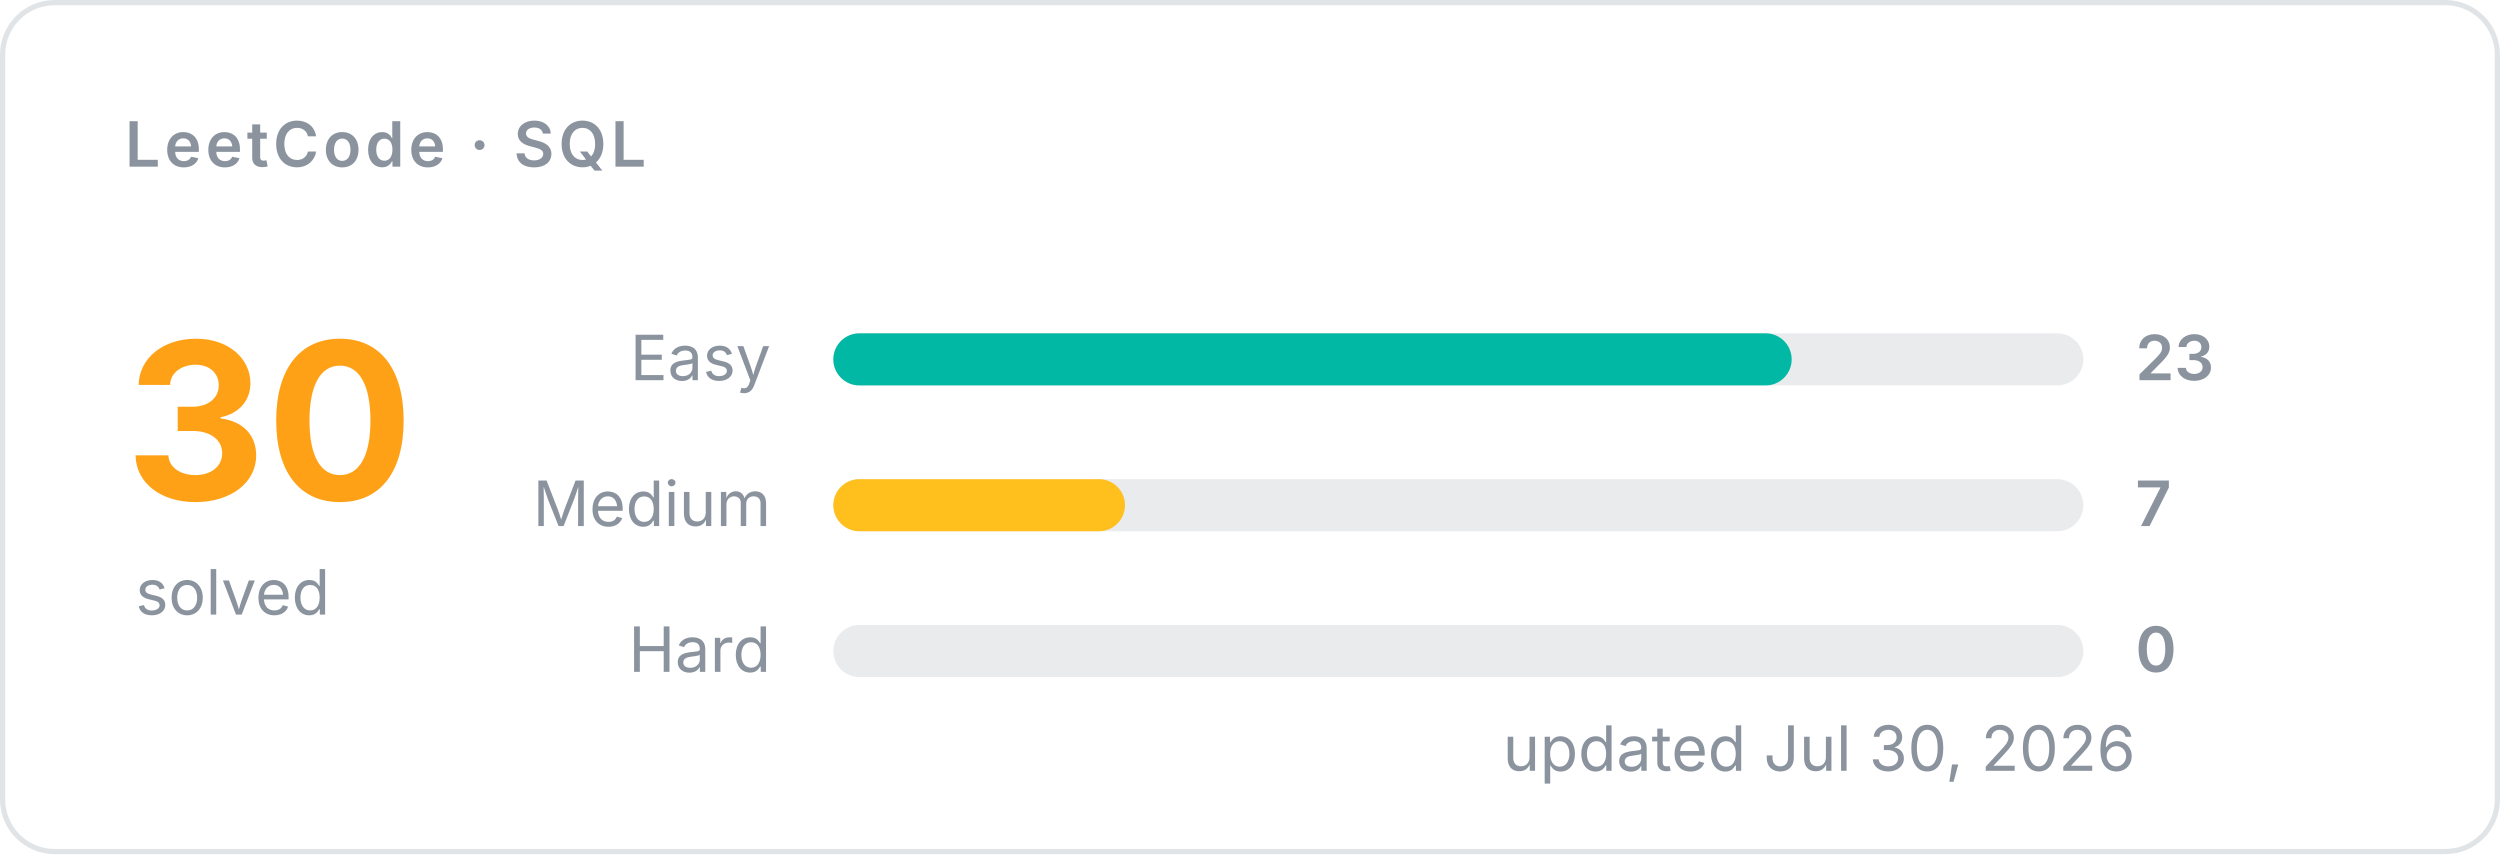
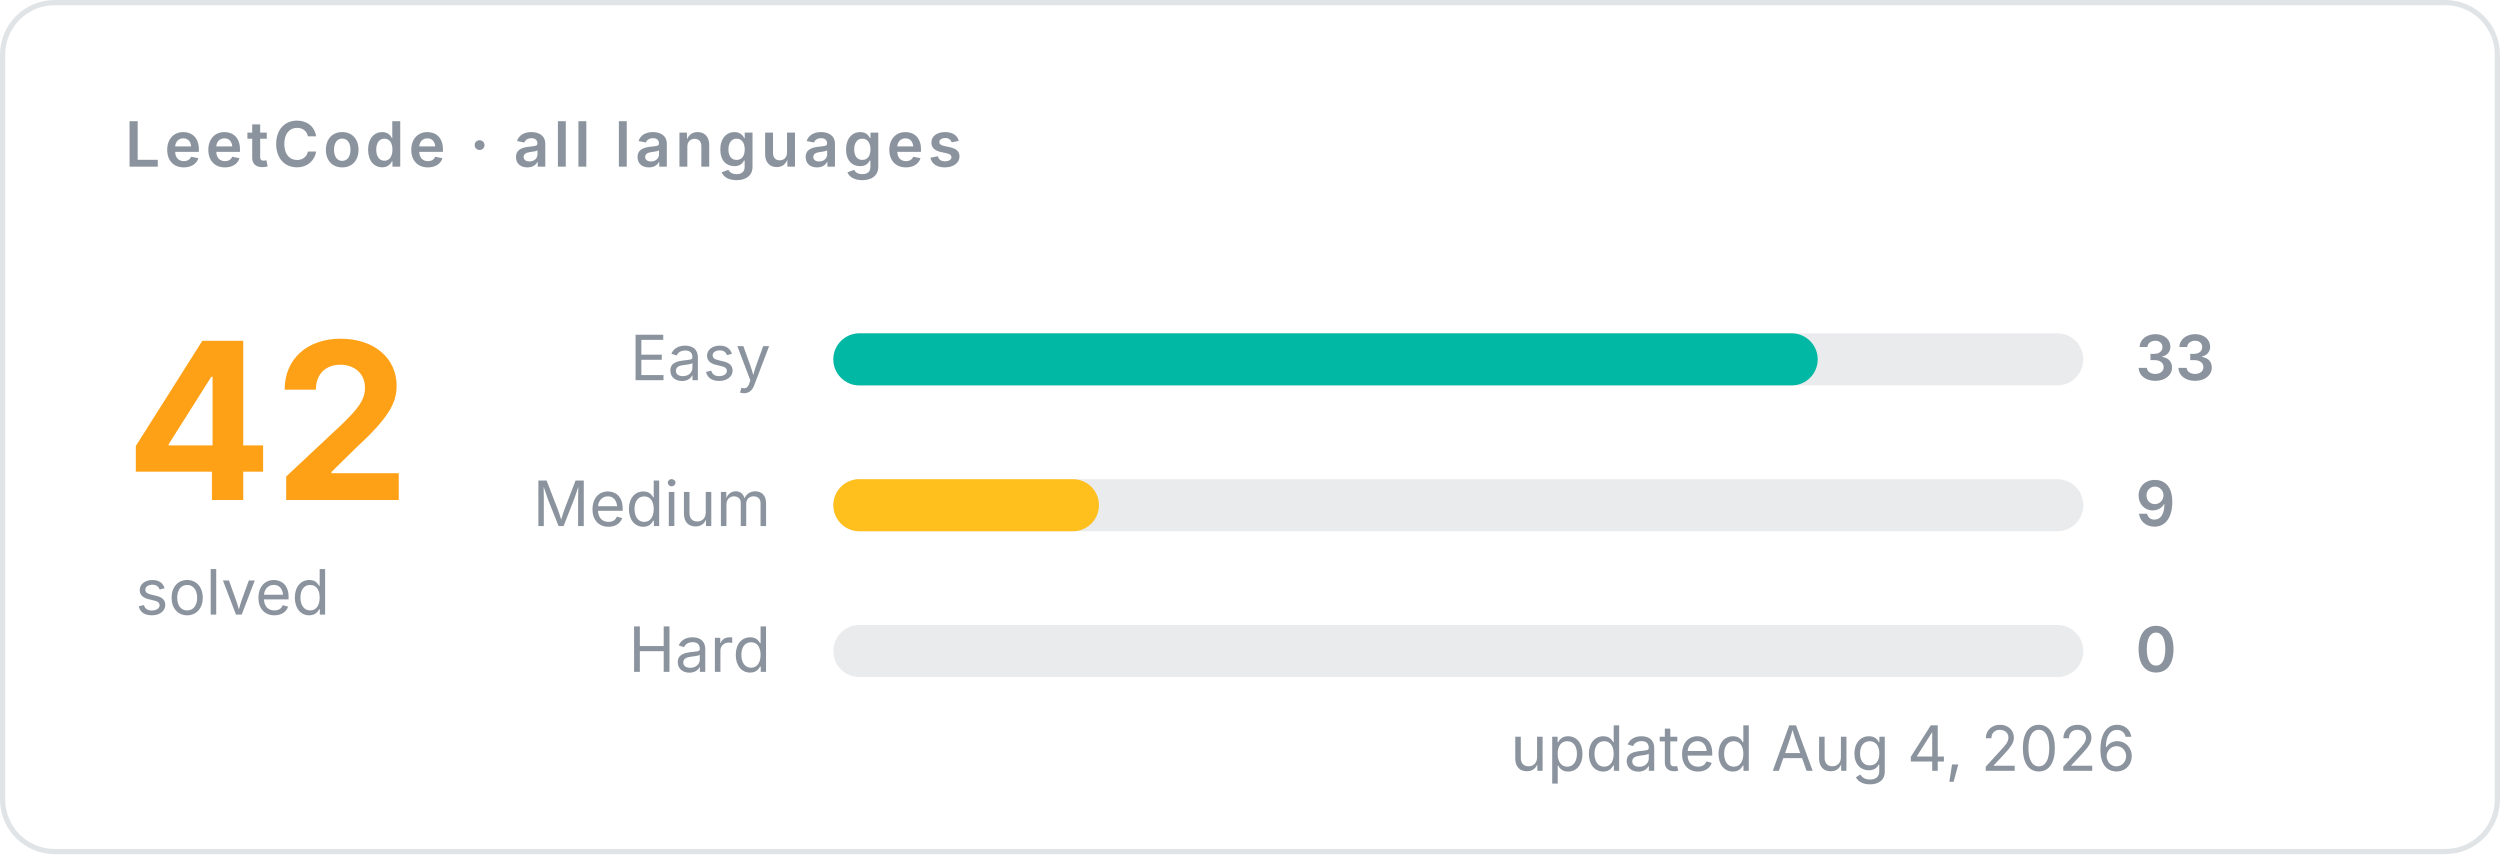
- <svg xmlns="http://www.w3.org/2000/svg" width="480" height="164" viewBox="0 0 480 164" fill="none" role="img" aria-label="LeetCode · SQL: 30 solved">
+ <svg xmlns="http://www.w3.org/2000/svg" width="480" height="164" viewBox="0 0 480 164" fill="none" role="img" aria-label="LeetCode · all languages: 42 solved">
  <style>
    text { font-family: -apple-system, BlinkMacSystemFont, "Segoe UI", Ubuntu, sans-serif; }
    .title { font-size: 12px; font-weight: 600; letter-spacing: .8px; fill: #8b949e; text-transform: uppercase; }
    .big { font-size: 42px; font-weight: 700; fill: #ffa116; }
    .sub, .label, .value, .foot { font-size: 12px; fill: #8b949e; }
    .value { font-weight: 600; }
    .track { fill: #8b949e; fill-opacity: .18; }
    /* Visible by default so the card still renders where CSS animations
       don't run; "backwards" hides elements only while their delay elapses. */
    .big, .sub, .row, .foot { animation: fade .5s ease-out backwards; }
    .sub { animation-delay: 120ms; }
    .foot { animation-delay: 500ms; }
    .bar { transform-box: fill-box; transform-origin: left center; animation: grow .7s cubic-bezier(.2, .8, .2, 1) backwards; }
    @keyframes grow { from { transform: scaleX(0); } }
    @keyframes fade { from { opacity: 0; } }
  </style>
  <rect x=".5" y=".5" width="479" height="163" rx="10" stroke="#8b949e" stroke-opacity=".25" />
-   <text x="24" y="32" class="title">LeetCode · SQL</text>
-   <text x="24" y="96" class="big">30</text>
+   <text x="24" y="32" class="title">LeetCode · all languages</text>
+   <text x="24" y="96" class="big">42</text>
  <text x="26" y="118" class="sub">solved</text>
  <g class="row" style="animation-delay:150ms">
    <text x="148" y="73" text-anchor="end" class="label">Easy</text>
    <rect x="160" y="64" width="240" height="10" rx="5" class="track" />
-     <rect x="160" y="64" width="184" height="10" rx="5" fill="#00b8a3" class="bar" style="animation-delay:220ms" />
-     <text x="410" y="73" class="value">23</text>
+     <rect x="160" y="64" width="189" height="10" rx="5" fill="#00b8a3" class="bar" style="animation-delay:220ms" />
+     <text x="410" y="73" class="value">33</text>
  </g>
  <g class="row" style="animation-delay:270ms">
    <text x="148" y="101" text-anchor="end" class="label">Medium</text>
    <rect x="160" y="92" width="240" height="10" rx="5" class="track" />
-     <rect x="160" y="92" width="56" height="10" rx="5" fill="#ffc01e" class="bar" style="animation-delay:340ms" />
-     <text x="410" y="101" class="value">7</text>
+     <rect x="160" y="92" width="51" height="10" rx="5" fill="#ffc01e" class="bar" style="animation-delay:340ms" />
+     <text x="410" y="101" class="value">9</text>
  </g>
  <g class="row" style="animation-delay:390ms">
    <text x="148" y="129" text-anchor="end" class="label">Hard</text>
    <rect x="160" y="120" width="240" height="10" rx="5" class="track" />
    <text x="410" y="129" class="value">0</text>
  </g>
-   <text x="410" y="148" text-anchor="end" class="foot">updated Jul 30, 2026</text>
+   <text x="410" y="148" text-anchor="end" class="foot">updated Aug 4, 2026</text>
</svg>
